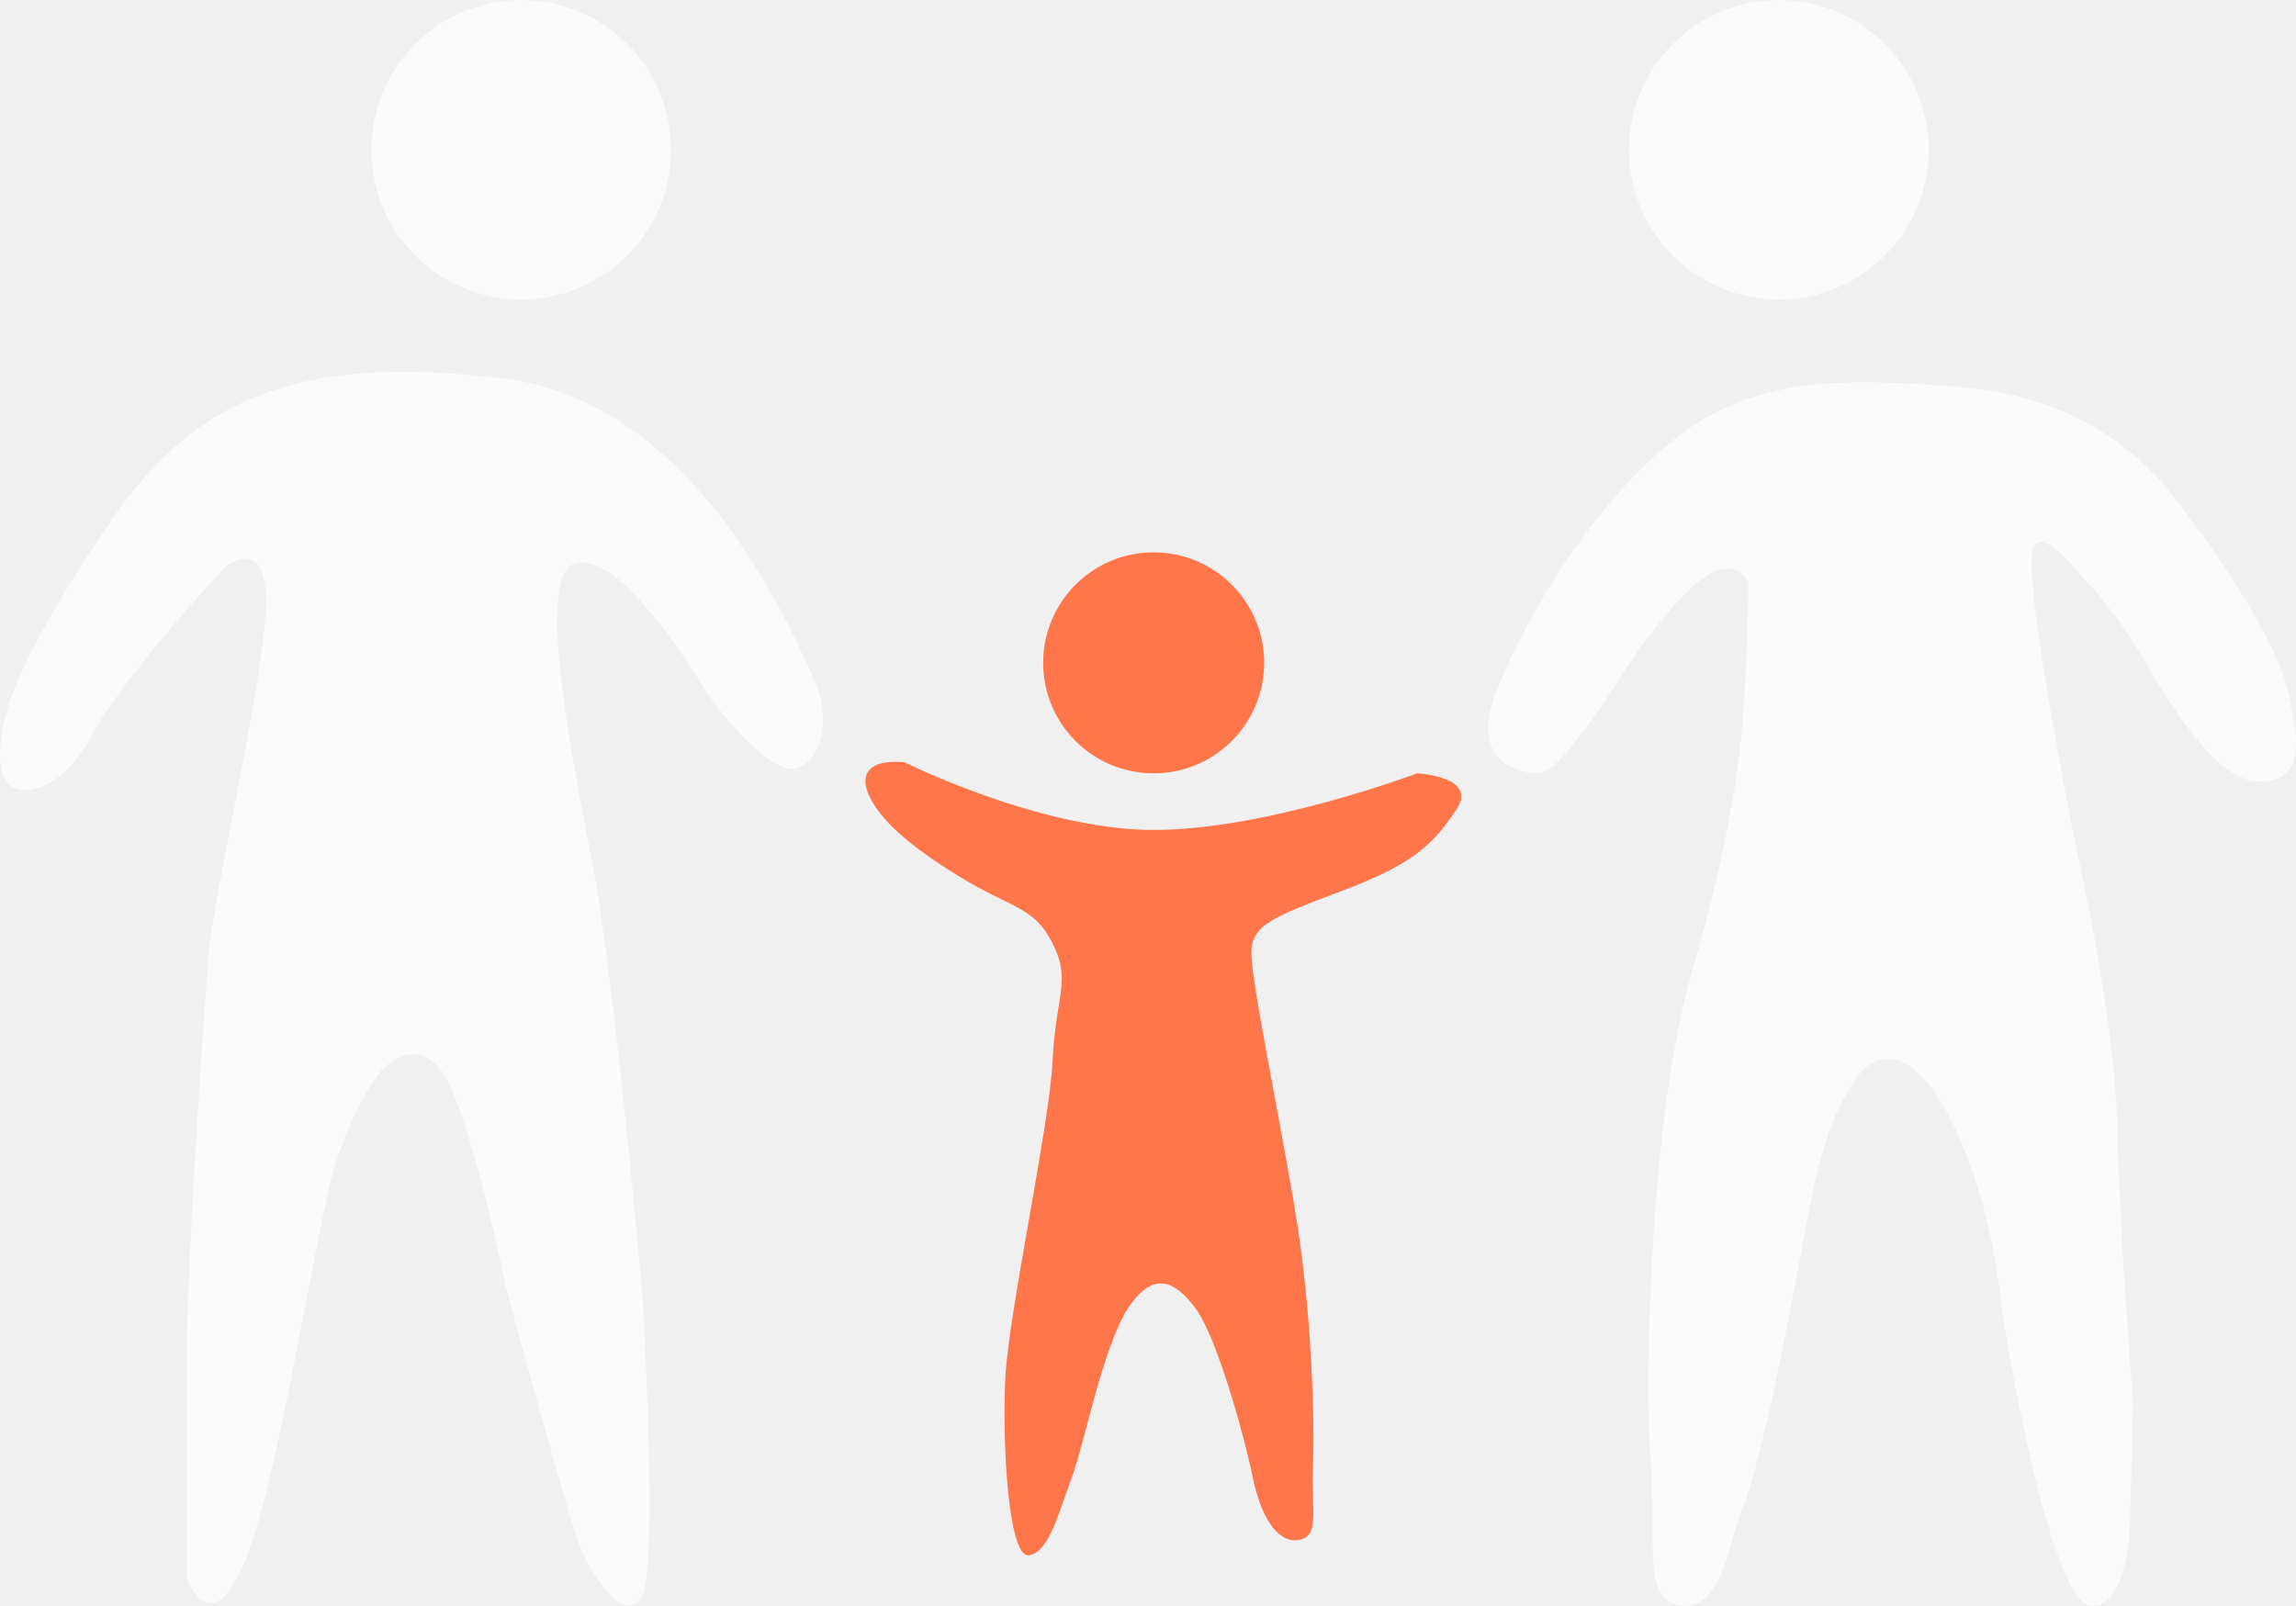
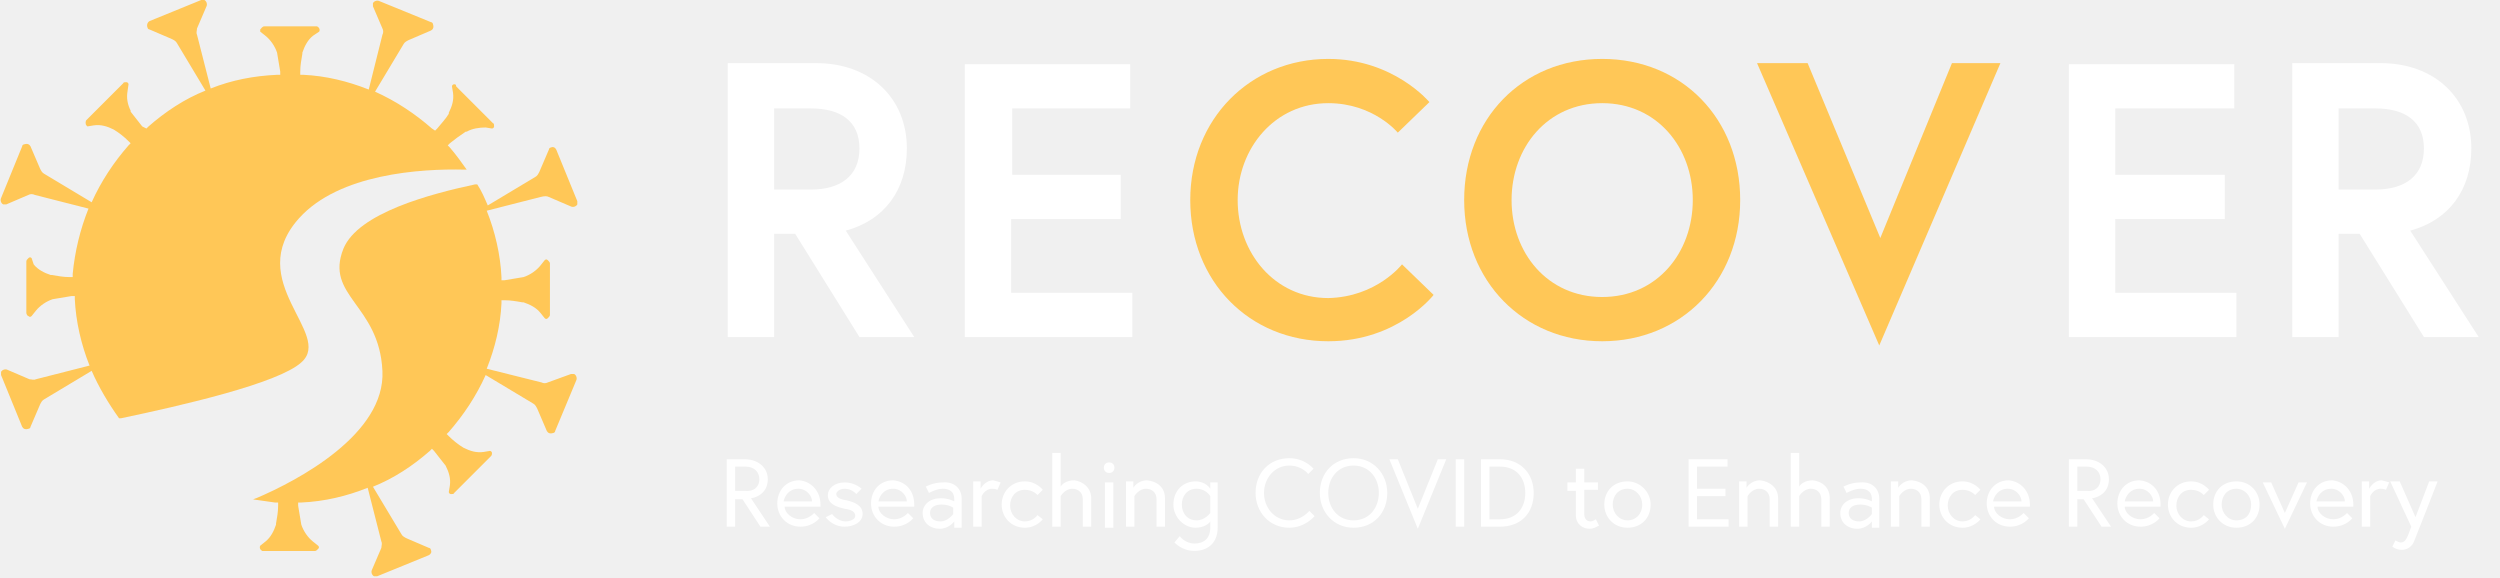
- <svg xmlns="http://www.w3.org/2000/svg" xmlns:ns1="http://www.openswatchbook.org/uri/2009/osb" width="73.543" height="51.444" id="svg4860" version="1.1" enable-background="new">
-   <defs id="defs4862">
-     <linearGradient id="linearGradient7827" ns1:paint="solid">
-       <stop style="stop-color:#000000;stop-opacity:1;" offset="0" id="stop7829" />
-     </linearGradient>
-     <clipPath clipPathUnits="userSpaceOnUse" id="clipPath966">
-       <path d="m 50.05,5064.79 21.092,0 0,-31.61 -21.092,0 0,31.61 z" id="path968" />
-     </clipPath>
-     <clipPath clipPathUnits="userSpaceOnUse" id="clipPath982">
-       <path d="m 59.565,5074.32 7.679,0 0,-7.68 -7.679,0 0,7.68 z" id="path984" />
-     </clipPath>
-     <clipPath clipPathUnits="userSpaceOnUse" id="clipPath1018">
-       <path d="m 88.184,5064.52 20.7,0 0,-31.36 -20.7,0 0,31.36 z" id="path1020" />
-     </clipPath>
-   </defs>
-   <g id="layer1" transform="translate(-338.2287,-506.64)" style="display:inline">
-     <path d="m 345.456,524.793 c 0,0 1.433,-1.163 1.281,1.462 -0.152,2.629 -1.669,9.094 -1.819,10.864 -0.152,1.769 -0.708,10.105 -0.708,12.985 l 0,7.071 c 0,0 0.708,2.123 1.817,-0.404 1.113,-2.525 2.322,-10.836 2.93,-12.783 0.675,-2.152 1.518,-3.081 1.518,-3.081 0,0 1.363,-1.515 2.271,0.757 0.91,2.275 1.669,6.164 1.669,6.164 0,0 2.02,7.479 2.425,8.439 0.403,0.96 1.465,2.476 1.969,1.464 0.506,-1.011 0,-9.599 0,-9.599 0,0 -0.907,-10.306 -1.615,-13.894 -0.706,-3.586 -1.111,-6.111 -1.111,-7.525 0,-1.414 0.101,-2.428 1.314,-1.92 1.211,0.506 2.779,2.929 3.384,3.891 0.608,0.958 1.919,2.425 2.678,2.574 0.757,0.152 1.617,-1.163 0.81,-2.928 -0.81,-1.77 -3.817,-8.795 -9.866,-9.553 -6.049,-0.756 -9.688,0.307 -12.514,4.396 -2.831,4.095 -3.337,5.91 -3.337,5.91 0,0 -0.504,1.367 -0.253,2.326 0.253,0.961 1.873,0.708 2.88,-1.214 1.012,-1.92 4.277,-5.405 4.277,-5.405" style="opacity:0.7;fill:#ffffff;fill-opacity:1;fill-rule:nonzero;stroke:none" id="path976" />
-     <path d="m 359.722,511.44 c 0,2.65 -2.147,4.795 -4.798,4.795 -2.651,0 -4.801,-2.145 -4.801,-4.795 0,-2.652 2.15,-4.8 4.801,-4.8 2.65,0 4.798,2.147 4.798,4.8" style="opacity:0.7;fill:#ffffff;fill-opacity:1;fill-rule:nonzero;stroke:none" id="path992" />
-     <path d="m 400.007,511.44 c 0,2.65 -2.15,4.795 -4.801,4.795 -2.649,0 -4.8,-2.145 -4.8,-4.795 0,-2.652 2.151,-4.8 4.8,-4.8 2.651,0 4.801,2.147 4.801,4.8" style="fill:#ffffff;fill-opacity:1;fill-rule:nonzero;stroke:none;opacity:0.7" id="path1008" />
-     <path id="path1012" style="fill:#ff6f3f;fill-opacity:0.941;fill-rule:nonzero;stroke:none" d="m 378.721,527.874 c 0,1.958 -1.585,3.541 -3.54,3.541 -1.955,0 -3.539,-1.584 -3.539,-3.541 0,-1.954 1.584,-3.539 3.539,-3.539 1.955,0 3.54,1.585 3.54,3.539" />
-     <path d="m 387.457,531.415 c 0,0 -2.376,-0.004 -1.264,-2.73 1.113,-2.729 3.386,-6.32 6.013,-8.235 2.629,-1.923 5.961,-1.617 8.689,-1.419 2.73,0.205 5.152,1.215 6.974,3.538 1.817,2.325 3.334,4.851 3.638,6.164 0.301,1.315 0.706,3.084 -1.061,2.93 -1.126,-0.096 -2.478,-2.02 -3.485,-3.789 -1.012,-1.766 -2.022,-2.724 -2.022,-2.724 0,0 -1.413,-1.873 -1.616,-0.815 -0.201,1.058 0.909,6.889 1.212,8.473 0.304,1.584 1.414,6.181 1.514,10.021 0.101,3.839 0.506,8.742 0.506,8.742 l -0.1,3.938 c 0,0 -0.101,2.79 -1.312,2.56 -1.214,-0.235 -2.629,-8.116 -2.833,-9.832 -0.2,-1.718 -0.606,-3.639 -1.514,-5.558 -0.91,-1.923 -2.224,-2.93 -3.234,-1.315 -1.011,1.616 -1.212,3.131 -1.821,6.365 -0.603,3.234 -1.311,6.365 -1.716,7.277 -0.401,0.907 -0.604,3.219 -1.917,3.071 -1.315,-0.144 -0.807,-1.96 -1.011,-4.69 -0.201,-2.728 0,-11.012 1.312,-15.561 1.315,-4.546 1.616,-7.174 1.72,-9.296 0.1,-2.121 0.1,-3.23 0.1,-3.23 0,0 -0.406,-1.014 -1.615,0 -1.214,1.009 -2.476,3.031 -2.476,3.031 0,0 -1.961,3.2 -2.679,3.084" style="opacity:0.7;fill:#ffffff;fill-opacity:1;fill-rule:nonzero;stroke:none" id="path1028" />
-     <path id="path1032" style="fill:#ff6f3f;fill-opacity:0.941;fill-rule:nonzero;stroke:none" d="m 367.197,531.059 c 0,0 4.346,2.17 7.984,2.17 3.638,0 8.438,-1.814 8.438,-1.814 0,0 1.97,0.096 1.261,1.156 -0.706,1.064 -1.314,1.718 -3.589,2.579 -2.27,0.859 -2.979,1.111 -2.979,2.02 0,0.909 0.757,4.495 1.364,8.03 0.606,3.541 0.659,7.074 0.606,8.491 -0.048,1.415 0.204,2.123 -0.403,2.272 -0.608,0.154 -1.211,-0.504 -1.518,-1.968 -0.304,-1.469 -1.161,-4.497 -1.816,-5.409 -0.659,-0.91 -1.365,-1.261 -2.174,-0.052 -0.81,1.218 -1.415,4.399 -1.819,5.461 -0.404,1.059 -0.708,2.371 -1.364,2.471 -0.656,0.102 -0.86,-3.534 -0.76,-5.656 0.104,-2.121 1.416,-8.084 1.518,-10.206 0.102,-2.12 0.606,-2.526 0,-3.736 -0.606,-1.212 -1.312,-1.11 -3.031,-2.172 -1.719,-1.061 -2.475,-1.821 -2.829,-2.524 -0.352,-0.711 -0.05,-1.216 1.11,-1.114" />
+ <svg xmlns="http://www.w3.org/2000/svg" version="1.1" id="Layer_1" x="0px" y="0px" viewBox="0 0 237.3 54.8" style="enable-background:new 0 0 237.3 54.8;" xml:space="preserve">
+   <style type="text/css">
+ 	.st0{enable-background:new    ;}
+ 	.st1{fill:#FFFFFF;}
+ 	.st2{fill:#FFC757;}
+ </style>
+   <g transform="translate(-730.221 -1217.308)">
+     <g class="st0">
+       <path class="st1" d="M799.2,1260.9h1.7c1.3,0,2.2,0.8,2.2,1.9c0,1.5-1.4,1.8-1.6,1.8l1.8,2.7h-0.9l-1.7-2.6H800v2.6h-0.8V1260.9z     M802.3,1262.8c0-0.7-0.5-1.2-1.3-1.2H800v2.3h0.9C801.8,1264,802.3,1263.5,802.3,1262.8z" />
+       <path class="st1" d="M808.1,1265.2c0,0.1,0,0.1,0,0.2h-3.4c0,0.6,0.7,1.2,1.5,1.2c0.8,0,1.3-0.6,1.3-0.6l0.5,0.5    c0,0-0.6,0.8-1.8,0.8c-1.3,0-2.2-1-2.2-2.2c0-1.2,0.8-2.2,2.1-2.2C807.2,1263,808.1,1263.9,808.1,1265.2z M807.3,1264.9    c0-0.5-0.5-1.2-1.3-1.2c-0.9,0-1.3,0.7-1.4,1.2H807.3z" />
+       <path class="st1" d="M809.2,1266.1c0,0,0.5,0.7,1.3,0.7c0.4,0,0.9-0.2,0.9-0.5c0-0.4-0.3-0.6-1-0.7c-0.9-0.2-1.6-0.5-1.6-1.3    c0-0.6,0.6-1.2,1.6-1.2c1,0,1.6,0.6,1.6,0.6l-0.5,0.5c0,0-0.4-0.5-1.1-0.5c-0.5,0-0.8,0.3-0.8,0.5c0,0.3,0.3,0.5,1,0.6    c0.8,0.2,1.5,0.5,1.5,1.3c0,0.8-0.9,1.2-1.7,1.2c-1.2,0-1.8-0.9-1.8-0.9L809.2,1266.1z" />
+       <path class="st1" d="M817,1265.2c0,0.1,0,0.1,0,0.2h-3.4c0,0.6,0.7,1.2,1.5,1.2c0.8,0,1.3-0.6,1.3-0.6l0.5,0.5    c0,0-0.6,0.8-1.8,0.8c-1.3,0-2.2-1-2.2-2.2c0-1.2,0.8-2.2,2.1-2.2C816.2,1263,817,1263.9,817,1265.2z M816.3,1264.9    c0-0.5-0.5-1.2-1.3-1.2c-0.9,0-1.3,0.7-1.4,1.2H816.3z" />
+       <path class="st1" d="M821.5,1264.6v2.8h-0.7v-0.6c0,0-0.5,0.7-1.4,0.7c-0.8,0-1.6-0.5-1.6-1.5c0-0.8,0.7-1.4,1.7-1.4    c0.8,0,1.3,0.3,1.3,0.3v-0.2c0-0.9-0.7-1-1.1-1c-0.6,0-1.3,0.4-1.3,0.4l-0.3-0.6c0,0,0.7-0.4,1.6-0.4    C820.9,1263,821.5,1263.8,821.5,1264.6z M820.7,1266.1v-0.6c0,0-0.4-0.3-1.1-0.3c-0.7,0-1.1,0.3-1.1,0.8c0,0.6,0.5,0.8,1,0.8    C820.2,1266.8,820.7,1266.1,820.7,1266.1z" />
+       <path class="st1" d="M825.2,1263.1l-0.3,0.7c0,0-0.2-0.1-0.5-0.1c-0.7,0-1,0.7-1,0.7v2.9h-0.8v-4.3h0.7v0.7c0,0,0.4-0.8,1.2-0.8    C824.9,1263,825.2,1263.1,825.2,1263.1z" />
+       <path class="st1" d="M829.2,1266.6c0,0-0.6,0.8-1.7,0.8c-1.3,0-2.2-1-2.2-2.2c0-1.2,0.9-2.2,2.2-2.2c1.1,0,1.7,0.8,1.7,0.8    l-0.5,0.5c0,0-0.4-0.5-1.2-0.5c-0.9,0-1.4,0.7-1.4,1.5c0,0.8,0.6,1.5,1.4,1.5c0.8,0,1.2-0.6,1.2-0.6L829.2,1266.6z" />
+       <path class="st1" d="M833.8,1264.6v2.7H833v-2.6c0-0.7-0.5-1-1-1c-0.7,0-1.1,0.7-1.1,0.7v2.9h-0.8v-7h0.8v3.2    c0.1-0.2,0.5-0.6,1.3-0.6C833,1263,833.8,1263.6,833.8,1264.6z" />
+       <path class="st1" d="M835.5,1261.2c0.3,0,0.5,0.2,0.5,0.5s-0.2,0.5-0.5,0.5s-0.5-0.2-0.5-0.5S835.2,1261.2,835.5,1261.2z     M835.1,1263.1h0.8v4.3h-0.8V1263.1z" />
+       <path class="st1" d="M840.8,1264.6v2.7H840v-2.6c0-0.7-0.5-1-1-1c-0.7,0-1.1,0.7-1.1,0.7v2.9h-0.8v-4.3h0.7v0.6    c0,0,0.4-0.7,1.3-0.7C840.1,1263,840.8,1263.6,840.8,1264.6z" />
+       <path class="st1" d="M845.1,1266.8c-0.1,0.2-0.6,0.6-1.4,0.6c-1.1,0-2.1-1-2.1-2.2c0-1.3,0.9-2.2,2.1-2.2c1,0,1.4,0.7,1.4,0.7    v-0.6h0.7v4.3c0,1.5-1,2.2-2.2,2.2c-1.2,0-1.9-0.8-1.9-0.8l0.5-0.6c0,0,0.5,0.7,1.4,0.7c0.9,0,1.5-0.5,1.5-1.5V1266.8z     M845.1,1264.4c0,0-0.4-0.7-1.3-0.7c-0.9,0-1.4,0.7-1.4,1.5c0,0.8,0.5,1.5,1.4,1.5c0.8,0,1.3-0.7,1.3-0.7V1264.4z" />
+       <path class="st1" d="M854.4,1262.3c0,0-0.6-0.8-1.8-0.8c-1.4,0-2.4,1.2-2.4,2.6s1,2.6,2.4,2.6c1.2,0,1.9-0.9,1.9-0.9l0.5,0.5    c0,0-0.9,1.1-2.4,1.1c-1.9,0-3.2-1.5-3.2-3.3c0-1.9,1.3-3.3,3.2-3.3c1.5,0,2.3,1,2.3,1L854.4,1262.3z" />
+       <path class="st1" d="M861.9,1264.1c0,1.9-1.3,3.3-3.2,3.3s-3.2-1.5-3.2-3.3c0-1.9,1.3-3.3,3.2-3.3S861.9,1262.3,861.9,1264.1z     M861.1,1264.1c0-1.4-0.9-2.6-2.4-2.6s-2.4,1.2-2.4,2.6s0.9,2.6,2.4,2.6S861.1,1265.5,861.1,1264.1z" />
+       <path class="st1" d="M864.8,1267.5l-2.7-6.6h0.8l1.9,4.7l1.9-4.7h0.8L864.8,1267.5z" />
+       <path class="st1" d="M868.4,1260.9h0.8v6.4h-0.8V1260.9z" />
+       <path class="st1" d="M875.8,1264.1c0,1.9-1.2,3.2-3.2,3.2h-1.8v-6.4h1.8C874.6,1260.9,875.8,1262.3,875.8,1264.1z M875,1264.1    c0-1.4-0.8-2.5-2.4-2.5h-1v5h1C874.2,1266.6,875,1265.5,875,1264.1z" />
+       <path class="st1" d="M879,1263.1h0.8v-1.3h0.8v1.3h1.3v0.7h-1.3v2.3c0,0.4,0.2,0.7,0.6,0.7c0.2,0,0.5-0.2,0.5-0.2l0.3,0.6    c-0.4,0.2-0.6,0.3-0.9,0.3c-0.6,0-1.3-0.4-1.3-1.3v-2.3H879V1263.1z" />
+       <path class="st1" d="M886.9,1265.2c0,1.3-0.9,2.2-2.2,2.2c-1.3,0-2.2-1-2.2-2.2c0-1.3,0.9-2.2,2.2-2.2    C885.9,1263,886.9,1264,886.9,1265.2z M886.1,1265.2c0-0.8-0.6-1.5-1.4-1.5c-0.9,0-1.4,0.7-1.4,1.5c0,0.8,0.6,1.5,1.4,1.5    C885.5,1266.7,886.1,1266.1,886.1,1265.2z" />
+       <path class="st1" d="M891.3,1263.7h2.7v0.7h-2.7v2.2h3v0.7h-3.8v-6.4h3.7v0.7h-2.9V1263.7z" />
+       <path class="st1" d="M899,1264.6v2.7h-0.8v-2.6c0-0.7-0.5-1-1-1c-0.7,0-1.1,0.7-1.1,0.7v2.9h-0.8v-4.3h0.7v0.6    c0,0,0.4-0.7,1.3-0.7C898.2,1263,899,1263.6,899,1264.6z" />
+       <path class="st1" d="M903.9,1264.6v2.7h-0.8v-2.6c0-0.7-0.5-1-1-1c-0.7,0-1.1,0.7-1.1,0.7v2.9h-0.8v-7h0.8v3.2    c0.1-0.2,0.5-0.6,1.3-0.6C903.2,1263,903.9,1263.6,903.9,1264.6z" />
+       <path class="st1" d="M908.6,1264.6v2.8h-0.7v-0.6c0,0-0.5,0.7-1.4,0.7c-0.8,0-1.6-0.5-1.6-1.5c0-0.8,0.7-1.4,1.7-1.4    c0.8,0,1.3,0.3,1.3,0.3v-0.2c0-0.9-0.7-1-1.1-1c-0.6,0-1.3,0.4-1.3,0.4l-0.3-0.6c0,0,0.7-0.4,1.6-0.4    C908,1263,908.6,1263.8,908.6,1264.6z M907.9,1266.1v-0.6c0,0-0.4-0.3-1.1-0.3c-0.7,0-1.1,0.3-1.1,0.8c0,0.6,0.5,0.8,1,0.8    C907.4,1266.8,907.9,1266.1,907.9,1266.1z" />
+       <path class="st1" d="M913.4,1264.6v2.7h-0.8v-2.6c0-0.7-0.5-1-1-1c-0.7,0-1.1,0.7-1.1,0.7v2.9h-0.8v-4.3h0.7v0.6    c0,0,0.4-0.7,1.3-0.7C912.7,1263,913.4,1263.6,913.4,1264.6z" />
+       <path class="st1" d="M918.2,1266.6c0,0-0.6,0.8-1.7,0.8c-1.3,0-2.2-1-2.2-2.2c0-1.2,0.9-2.2,2.2-2.2c1.1,0,1.7,0.8,1.7,0.8    l-0.5,0.5c0,0-0.4-0.5-1.2-0.5c-0.9,0-1.4,0.7-1.4,1.5c0,0.8,0.6,1.5,1.4,1.5c0.8,0,1.2-0.6,1.2-0.6L918.2,1266.6z" />
+       <path class="st1" d="M922.9,1265.2c0,0.1,0,0.1,0,0.2h-3.4c0,0.6,0.7,1.2,1.5,1.2c0.8,0,1.3-0.6,1.3-0.6l0.5,0.5    c0,0-0.6,0.8-1.8,0.8c-1.3,0-2.2-1-2.2-2.2c0-1.2,0.8-2.2,2.1-2.2C922,1263,922.9,1263.9,922.9,1265.2z M922.1,1264.9    c0-0.5-0.5-1.2-1.3-1.2c-0.9,0-1.3,0.7-1.4,1.2H922.1z" />
+       <path class="st1" d="M926.5,1260.9h1.7c1.3,0,2.2,0.8,2.2,1.9c0,1.5-1.4,1.8-1.6,1.8l1.8,2.7h-0.9l-1.7-2.6h-0.6v2.6h-0.8V1260.9z     M929.6,1262.8c0-0.7-0.5-1.2-1.3-1.2h-0.9v2.3h0.9C929.1,1264,929.6,1263.5,929.6,1262.8z" />
+       <path class="st1" d="M935.3,1265.2c0,0.1,0,0.1,0,0.2h-3.4c0,0.6,0.7,1.2,1.5,1.2c0.8,0,1.3-0.6,1.3-0.6l0.5,0.5    c0,0-0.6,0.8-1.8,0.8c-1.3,0-2.2-1-2.2-2.2c0-1.2,0.8-2.2,2.1-2.2C934.5,1263,935.3,1263.9,935.3,1265.2z M934.6,1264.9    c0-0.5-0.5-1.2-1.3-1.2c-0.9,0-1.3,0.7-1.4,1.2H934.6z" />
+       <path class="st1" d="M939.9,1266.6c0,0-0.6,0.8-1.7,0.8c-1.3,0-2.2-1-2.2-2.2c0-1.2,0.9-2.2,2.2-2.2c1.1,0,1.7,0.8,1.7,0.8    l-0.5,0.5c0,0-0.4-0.5-1.2-0.5c-0.9,0-1.4,0.7-1.4,1.5c0,0.8,0.6,1.5,1.4,1.5c0.8,0,1.2-0.6,1.2-0.6L939.9,1266.6z" />
+       <path class="st1" d="M944.7,1265.2c0,1.3-0.9,2.2-2.2,2.2s-2.2-1-2.2-2.2c0-1.3,0.9-2.2,2.2-2.2S944.7,1264,944.7,1265.2z     M943.9,1265.2c0-0.8-0.6-1.5-1.4-1.5c-0.9,0-1.4,0.7-1.4,1.5c0,0.8,0.6,1.5,1.4,1.5C943.4,1266.7,943.9,1266.1,943.9,1265.2z" />
+       <path class="st1" d="M945.8,1263.1l1.3,2.9l1.3-2.9h0.8l-2.1,4.4l-2.1-4.4H945.8z" />
+       <path class="st1" d="M953.6,1265.2c0,0.1,0,0.1,0,0.2h-3.4c0,0.6,0.7,1.2,1.5,1.2c0.8,0,1.3-0.6,1.3-0.6l0.5,0.5    c0,0-0.6,0.8-1.8,0.8c-1.3,0-2.2-1-2.2-2.2c0-1.2,0.8-2.2,2.1-2.2C952.7,1263,953.6,1263.9,953.6,1265.2z M952.8,1264.9    c0-0.5-0.5-1.2-1.3-1.2c-0.9,0-1.3,0.7-1.4,1.2H952.8z" />
+       <path class="st1" d="M957,1263.1l-0.3,0.7c0,0-0.2-0.1-0.5-0.1c-0.7,0-1,0.7-1,0.7v2.9h-0.8v-4.3h0.7v0.7c0,0,0.4-0.8,1.2-0.8    C956.7,1263,957,1263.1,957,1263.1z" />
+       <path class="st1" d="M957.6,1268.6c0,0,0.3,0.2,0.5,0.2c0.3,0,0.5-0.2,0.7-0.7l0.3-0.8l-2-4.3h0.9l1.5,3.4l1.3-3.4h0.8    c0,0-2.1,5.4-2.2,5.6c-0.2,0.6-0.7,0.9-1.2,0.9c-0.5,0-0.9-0.3-0.9-0.3L957.6,1268.6z" />
+     </g>
+     <g class="st0">
+       <path class="st1" d="M799.2,1223.3h8.5c5.1,0,8.6,3.3,8.6,8.1c0,3.9-2.1,6.8-5.8,7.8l6.5,10.1h-5.2l-6.1-9.8h-2v9.8h-4.4V1223.3z     M811.8,1231.4c0-2.6-1.8-3.8-4.6-3.8h-3.5v7.7h3.5C810,1235.3,811.8,1234,811.8,1231.4z" />
+       <path class="st1" d="M826.2,1233.9h10.4v4.2h-10.4v7h11.5v4.2h-15.9v-25.9h15.7v4.2h-11.2V1233.9z" />
+     </g>
+     <g class="st0">
+       <path class="st2" d="M863.3,1242.4l3,2.9c0,0-3.4,4.4-10,4.4c-7.5,0-13.1-5.7-13.1-13.4c0-7.7,5.7-13.4,13.1-13.4    c6.2,0,9.6,4.1,9.6,4.1l-3,2.9c0,0-2.3-2.8-6.6-2.8c-5.1,0-8.6,4.3-8.6,9.2c0,5,3.5,9.3,8.6,9.3    C860.9,1245.5,863.3,1242.4,863.3,1242.4z" />
+       <path class="st2" d="M895.4,1236.3c0,7.7-5.6,13.4-13.1,13.4c-7.5,0-13.1-5.7-13.1-13.4c0-7.7,5.5-13.4,13.1-13.4    C889.9,1222.9,895.4,1228.6,895.4,1236.3z M890.9,1236.3c0-5-3.4-9.2-8.6-9.2c-5.2,0-8.6,4.2-8.6,9.2c0,5,3.4,9.2,8.6,9.2    C887.5,1245.5,890.9,1241.3,890.9,1236.3z" />
+       <path class="st2" d="M908.6,1250.1l-11.6-26.8h4.8l6.9,16.6l6.8-16.6h4.6L908.6,1250.1z" />
+     </g>
+     <g class="st0">
+       <path class="st1" d="M931,1233.9h10.4v4.2H931v7h11.5v4.2h-15.9v-25.9h15.7v4.2H931V1233.9z" />
+       <path class="st1" d="M947.7,1223.3h8.5c5.1,0,8.6,3.3,8.6,8.1c0,3.9-2.1,6.8-5.8,7.8l6.5,10.1h-5.2l-6.1-9.8h-2v9.8h-4.4V1223.3z     M960.3,1231.4c0-2.6-1.8-3.8-4.6-3.8h-3.5v7.7h3.5C958.5,1235.3,960.3,1234,960.3,1231.4z" />
+     </g>
+     <g transform="translate(730.221 1217.308)">
+       <path class="st2" d="M52.1,18.7l2.1,0.9c0.2,0.1,0.5,0,0.6-0.2c0-0.1,0-0.2,0-0.3l-2-4.9c-0.1-0.2-0.3-0.3-0.5-0.2    c-0.1,0-0.2,0.1-0.2,0.2l-0.9,2.1c-0.1,0.2-0.2,0.4-0.4,0.5l-4.5,2.7c-0.3-0.7-0.6-1.4-1-2c-0.1,0-0.1,0-0.2,0    c-4.2,0.9-11.1,2.7-12.5,6.1c-1.8,4.5,3.4,5.3,3.7,11.6c0.3,6-8,10.4-12,12.1c-0.1,0-0.2,0.1-0.3,0.1c0.7,0.1,1.4,0.2,2.1,0.3h0.3    V48c0,0.6-0.1,1.1-0.2,1.7l0,0v0.1c-0.2,0.6-0.5,1.2-1,1.6l-0.5,0.4c-0.1,0.2,0,0.4,0.2,0.5H25h4.9c0.1,0,0.2-0.1,0.3-0.2    c0.1-0.1,0.1-0.2,0-0.3l-0.5-0.4c-0.5-0.4-0.9-1-1.1-1.6c-0.1-0.6-0.2-1.2-0.3-1.8v-0.3h0.3c2.2-0.1,4.3-0.6,6.3-1.4l0,0l0,0    l1.3,5.1c0.1,0.2,0,0.4,0,0.6l-0.9,2.1c-0.1,0.2,0,0.5,0.2,0.6c0.1,0,0.2,0,0.3,0l4.9-2c0.2-0.1,0.3-0.3,0.2-0.5    c0-0.1-0.1-0.2-0.2-0.2l-2.1-0.9c-0.2-0.1-0.4-0.2-0.5-0.4l-2.7-4.5c2-0.8,3.8-2,5.4-3.4l0.2-0.2l0.2,0.2c0.4,0.5,0.7,0.9,1.1,1.4    c0.3,0.6,0.5,1.2,0.4,1.9l-0.1,0.6c0,0.1,0.1,0.2,0.2,0.2c0.1,0,0.3,0,0.3-0.1l3.5-3.5c0.1-0.1,0.1-0.2,0.1-0.3s-0.1-0.2-0.2-0.2    l-0.6,0.1c-0.7,0.1-1.3-0.1-1.9-0.4l0,0c-0.5-0.3-1-0.7-1.4-1.1l-0.2-0.2l0.2-0.2c1.4-1.6,2.6-3.4,3.5-5.4l4.5,2.7    c0.2,0.1,0.3,0.3,0.4,0.5l0.9,2.1c0.1,0.2,0.3,0.3,0.6,0.2c0.1,0,0.2-0.1,0.2-0.2l2-4.8c0.1-0.2,0-0.5-0.2-0.6c-0.1,0-0.2,0-0.3,0    L52,36.3c-0.2,0.1-0.4,0.1-0.6,0L46.2,35l0,0c0.8-2,1.3-4.1,1.4-6.2v-0.3h0.3c0.6,0,1.1,0.1,1.7,0.2l0,0h0.1    c0.6,0.2,1.2,0.5,1.6,1l0.4,0.5c0.1,0.1,0.2,0.1,0.3,0s0.2-0.2,0.2-0.3V25c0-0.1-0.1-0.2-0.2-0.3c-0.1-0.1-0.2-0.1-0.3,0l-0.4,0.5    c-0.4,0.5-1,0.9-1.6,1.1c-0.6,0.1-1.2,0.2-1.8,0.3h-0.3v-0.3C47.5,24.2,47,22,46.2,20l0,0l5.1-1.3C51.7,18.6,51.9,18.6,52.1,18.7z    " />
+       <path class="st2" d="M28.4,20.7c3.8-4.2,11.5-4.7,15.7-4.6c0.1,0,0.1,0,0.2,0c-0.5-0.7-1-1.4-1.6-2.1l-0.2-0.2l0.2-0.2    c0.5-0.4,0.9-0.7,1.5-1.1h0.1c0.5-0.3,1.2-0.4,1.8-0.4l0.6,0.1c0.1,0,0.2-0.1,0.2-0.2c0-0.1,0-0.3-0.1-0.3l-3.5-3.5    C43.3,8,43.2,8,43.1,8c-0.1,0-0.2,0.1-0.2,0.2L43,8.8c0.1,0.7-0.1,1.3-0.4,1.9v0.1c-0.3,0.5-0.7,0.9-1.1,1.4l-0.2,0.2L41,12.2    c-1.6-1.4-3.4-2.6-5.4-3.5l2.7-4.5c0.1-0.2,0.3-0.3,0.5-0.4l2.1-0.9c0.2-0.1,0.3-0.3,0.2-0.6c0-0.1-0.1-0.2-0.2-0.2l-4.9-2    c-0.2-0.1-0.5,0-0.6,0.2c0,0.1,0,0.2,0,0.3l0.9,2.1c0.1,0.2,0.1,0.4,0,0.6L35,8.5c-2-0.8-4.1-1.3-6.2-1.4h-0.3V6.8    c0-0.6,0.1-1.1,0.2-1.7l0,0V5c0.2-0.6,0.5-1.2,1-1.6L30.3,3c0.1-0.2,0-0.4-0.2-0.5H30h-4.9c-0.2,0-0.3,0.2-0.4,0.3    c0,0.1,0,0.1,0,0.2l0.5,0.4c0.5,0.4,0.9,1,1.1,1.6c0.1,0.6,0.2,1.2,0.3,1.8v0.3h-0.3C24.1,7.2,22,7.6,20,8.4l0,0l0,0l-1.3-5.1    c-0.1-0.2,0-0.4,0-0.6l0.9-2.1c0.1-0.2,0-0.5-0.2-0.6c-0.1,0-0.2,0-0.3,0l0,0l-4.9,2C14,2.1,13.9,2.4,14,2.6    c0,0.1,0.1,0.2,0.2,0.2l2.1,0.9c0.2,0.1,0.4,0.2,0.5,0.4l2.7,4.5c-2,0.8-3.8,2-5.4,3.4l-0.2,0.2L13.5,12c-0.4-0.5-0.7-0.9-1.1-1.4    v-0.1c-0.3-0.6-0.4-1.2-0.3-1.8L12.2,8c0-0.1-0.1-0.2-0.2-0.2c-0.1,0-0.3,0-0.3,0.1l-3.5,3.5c-0.1,0.1-0.1,0.4,0,0.5L8.3,12    l0.6-0.1c0.7-0.1,1.3,0.1,1.9,0.4l0,0c0.5,0.3,1,0.7,1.4,1.1l0.2,0.2l-0.2,0.2c-1.4,1.6-2.6,3.4-3.5,5.4l0,0l-4.5-2.7    C4,16.4,3.9,16.2,3.8,16l-0.9-2.1c-0.1-0.2-0.3-0.3-0.6-0.2c-0.1,0-0.2,0.1-0.2,0.2l-2,4.9c-0.1,0.2,0,0.5,0.2,0.6    c0.1,0,0.2,0,0.3,0l2.1-0.9c0.2-0.1,0.4-0.1,0.6,0l5.1,1.3l0,0c-0.8,2-1.3,4.1-1.5,6.2v0.3H6.6c-0.6,0-1.1-0.1-1.7-0.2l0,0H4.8    c-0.6-0.2-1.2-0.5-1.6-1L3,24.5c-0.1-0.1-0.2-0.1-0.3,0s-0.2,0.2-0.2,0.3v4.9c0,0.1,0.1,0.3,0.2,0.3c0.1,0.1,0.2,0.1,0.3,0    l0.4-0.5c0.4-0.5,1-0.9,1.6-1.1c0.6-0.1,1.2-0.2,1.8-0.3h0.3v0.3c0.1,2.1,0.6,4.3,1.4,6.3l0,0L3.4,36c-0.2,0.1-0.4,0-0.6,0    l-2.1-0.9c-0.2-0.1-0.5,0-0.6,0.2c0,0.1,0,0.2,0,0.3l2,4.9c0.1,0.2,0.3,0.3,0.6,0.2c0.1,0,0.2-0.1,0.2-0.2l0.9-2.1    C3.9,38.2,4,38,4.2,37.9l4.5-2.7c0.7,1.6,1.6,3.1,2.6,4.5h0.2c5.7-1.2,14.9-3.3,17.1-5.3C31.7,31.7,23,26.7,28.4,20.7z" />
+     </g>
  </g>
</svg>
